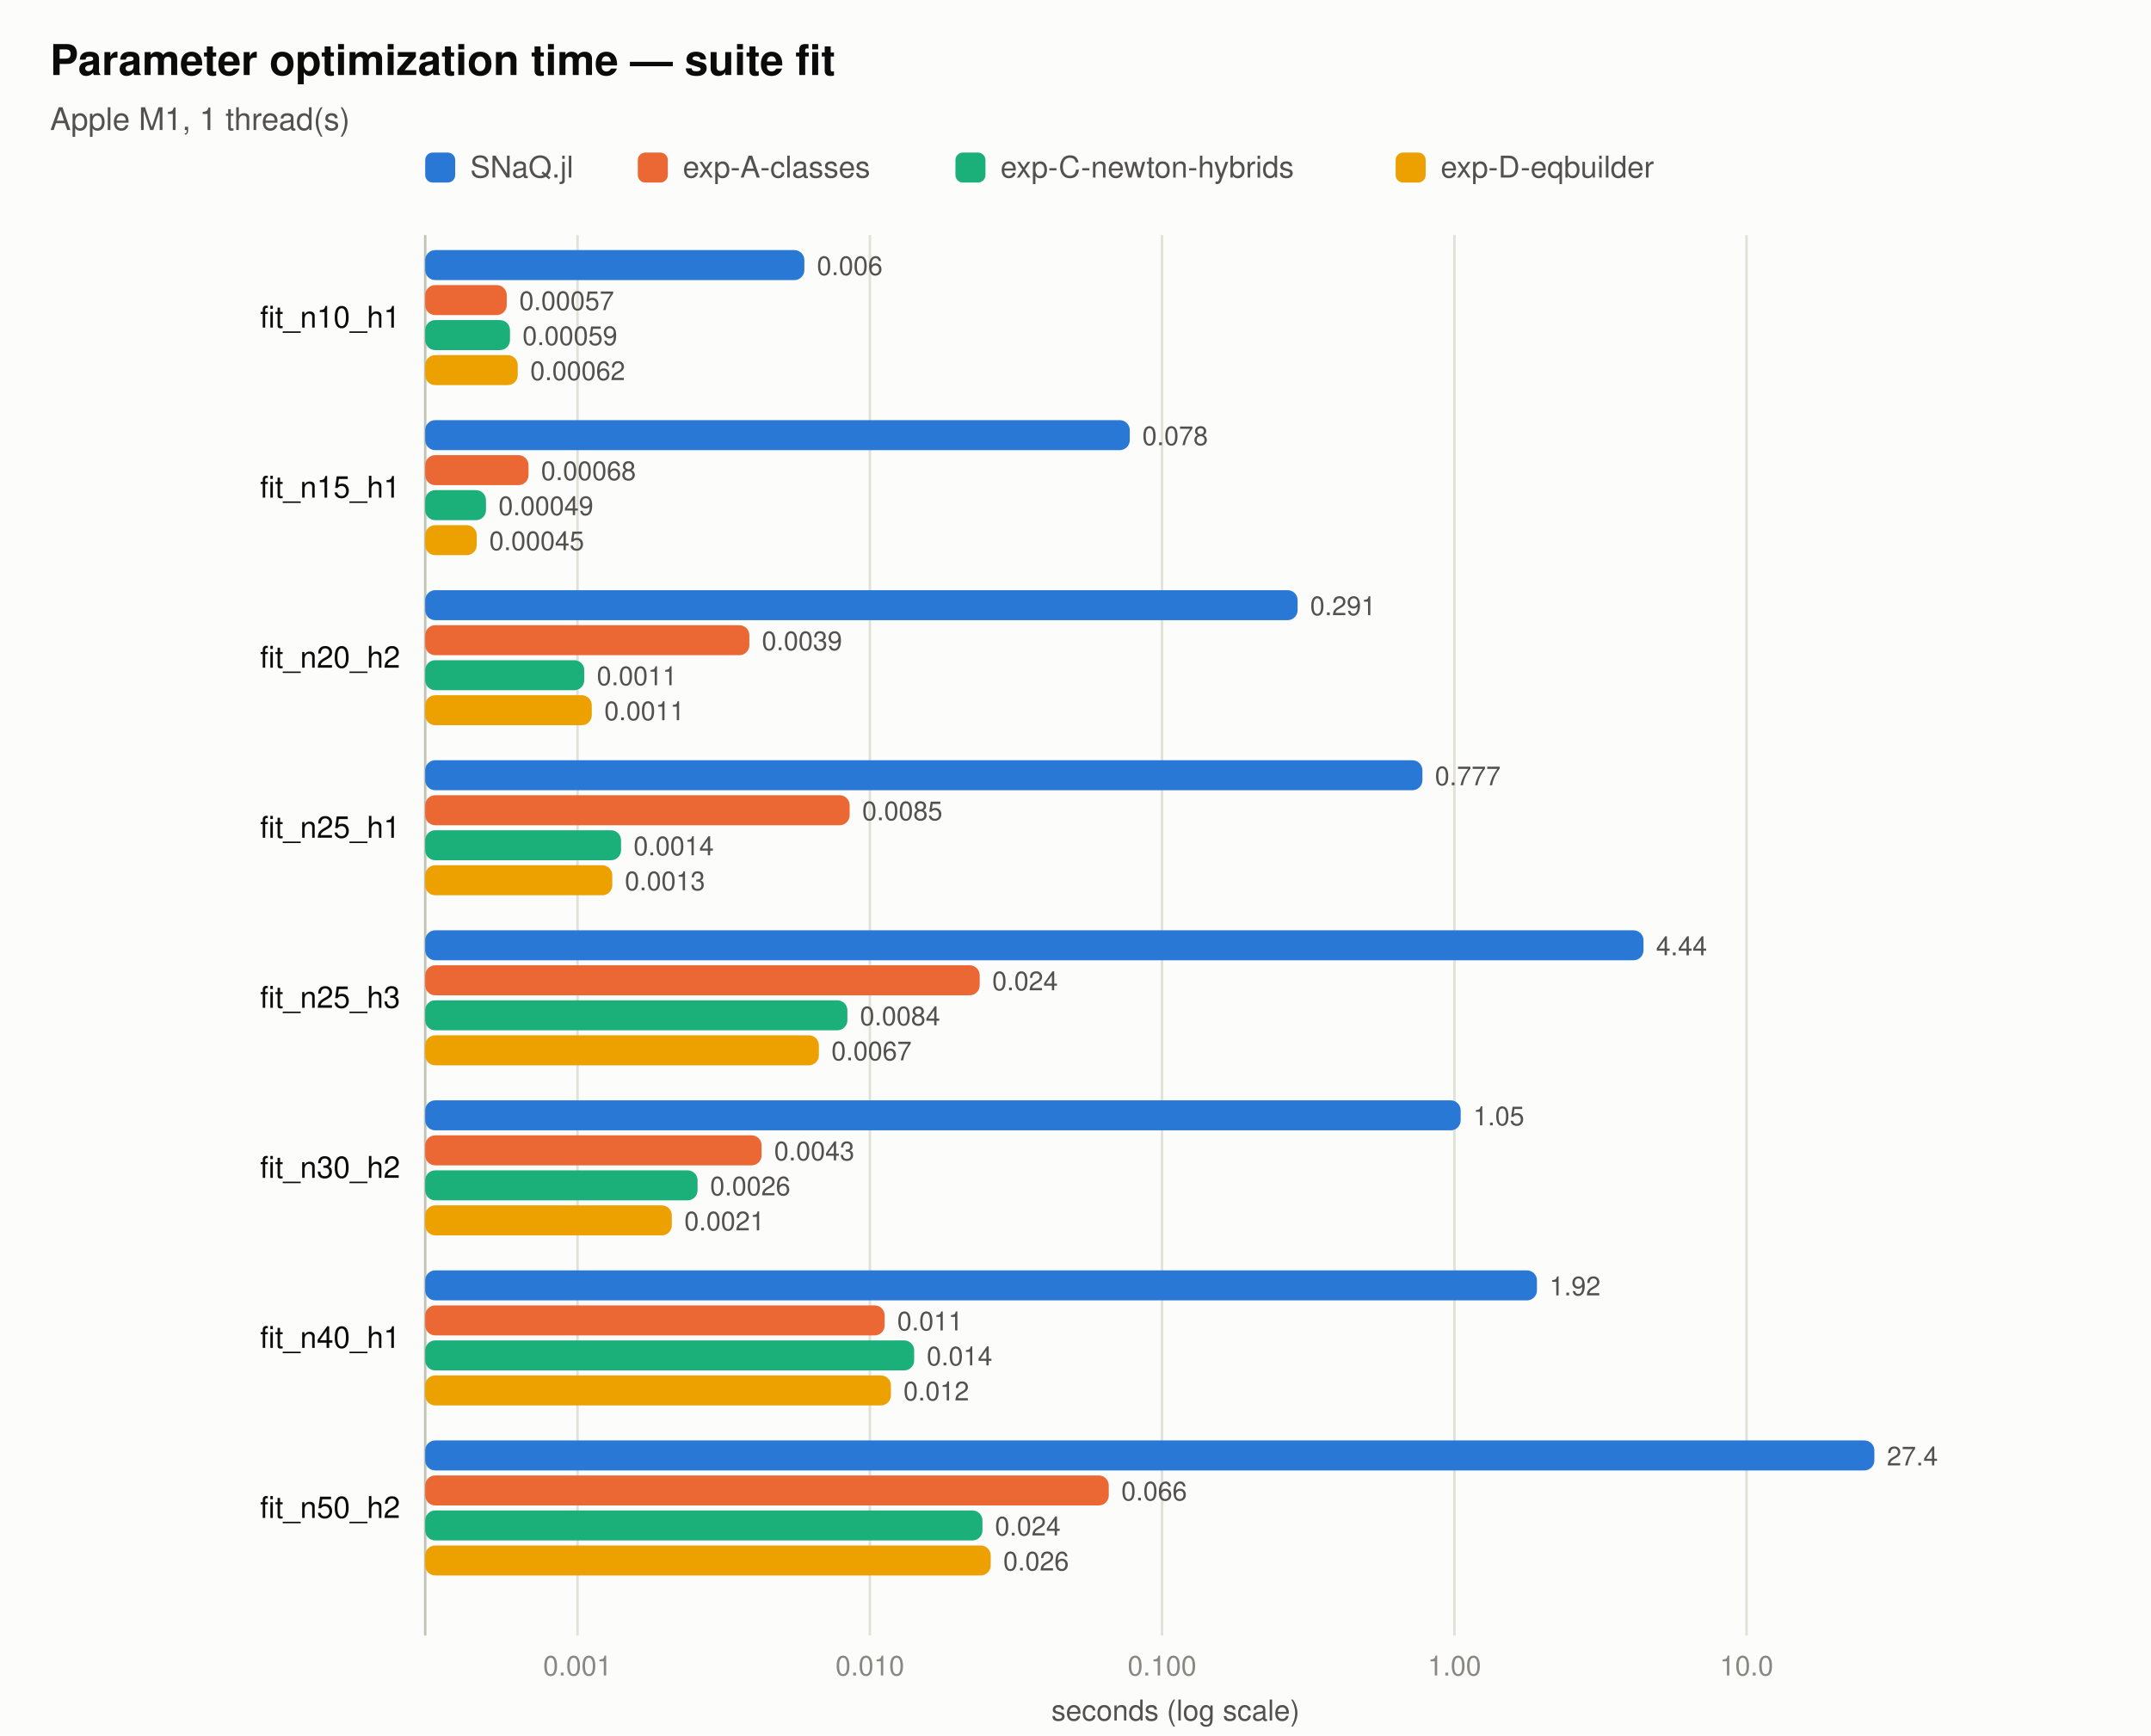
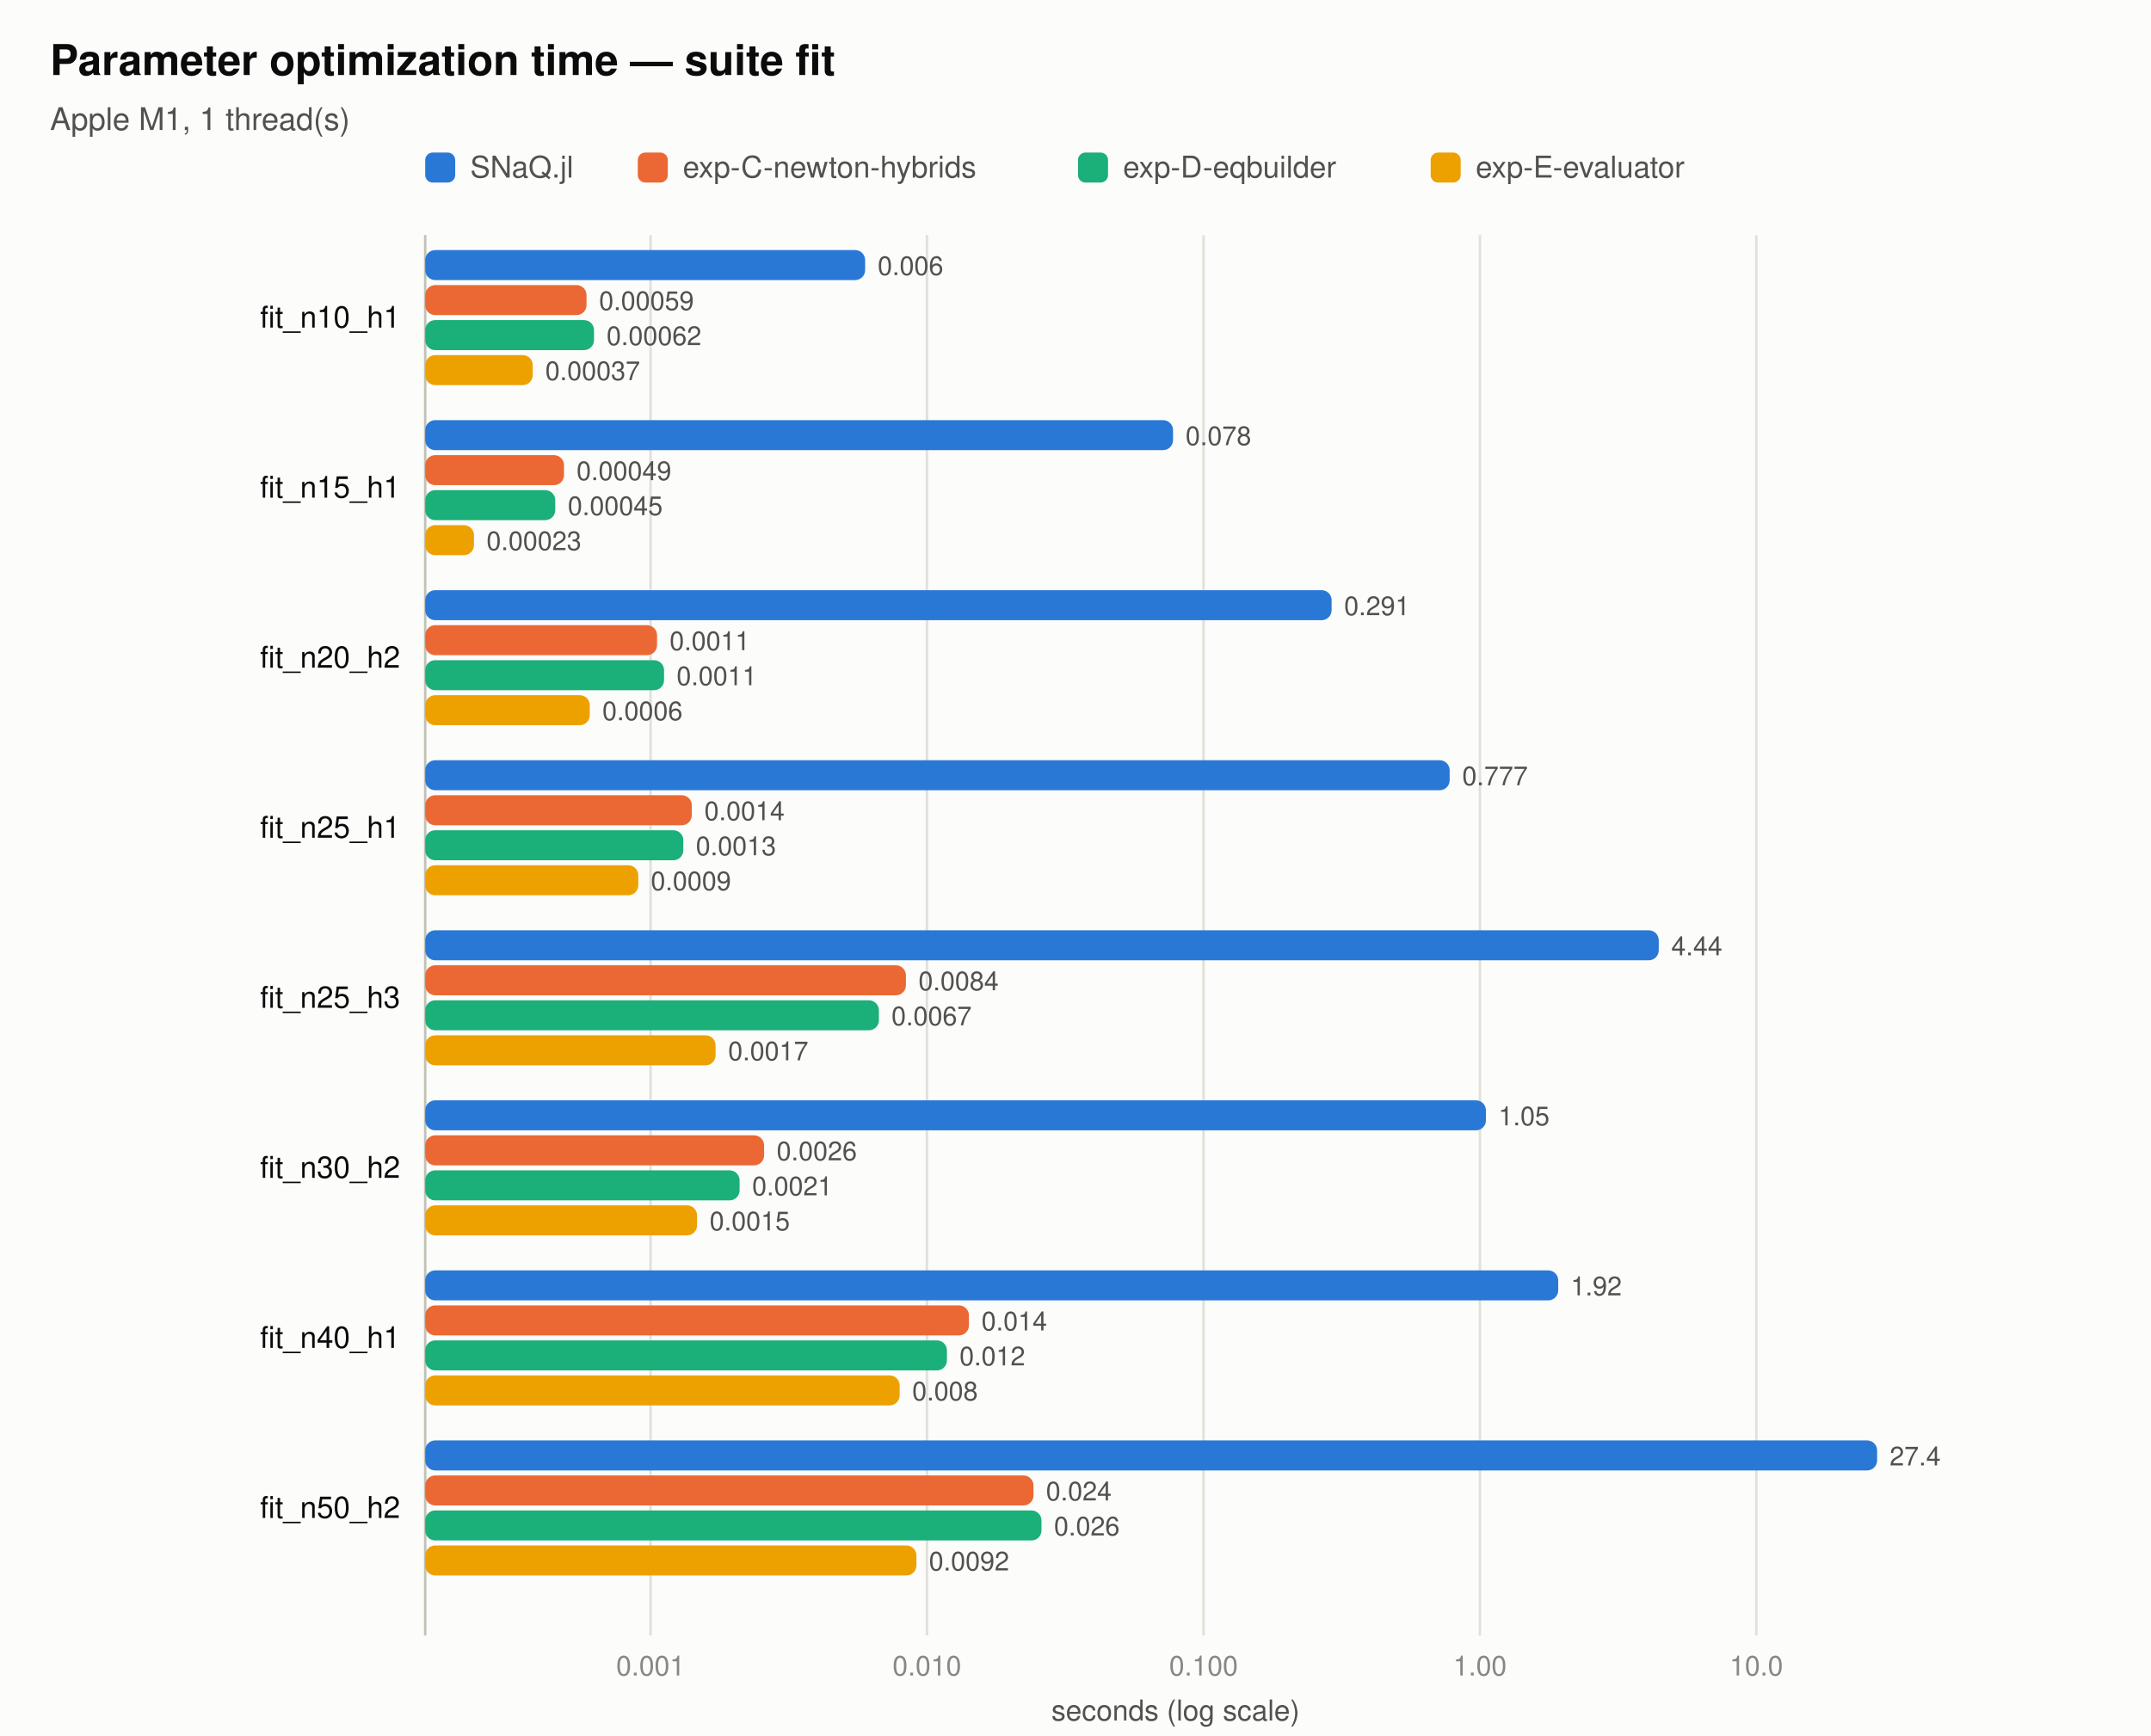
<svg xmlns="http://www.w3.org/2000/svg" width="860" height="694" viewBox="0 0 860 694" font-family="-apple-system, BlinkMacSystemFont, 'Segoe UI', Helvetica, Arial, sans-serif">
  <rect width="860" height="694" fill="#fcfcfb" />
  <text x="20" y="30" font-size="17" font-weight="600" fill="#0b0b0b">Parameter optimization time — suite fit</text>
  <text x="20" y="52" font-size="12.5" fill="#52514e">Apple M1, 1 thread(s)</text>
  <rect x="170" y="61" width="12" height="12" rx="3" fill="#2a78d6" />
  <text x="188" y="71" font-size="12" fill="#52514e">SNaQ.jl</text>
  <rect x="255" y="61" width="12" height="12" rx="3" fill="#eb6834" />
-   <text x="273" y="71" font-size="12" fill="#52514e">exp-A-classes</text>
-   <rect x="382" y="61" width="12" height="12" rx="3" fill="#1baf7a" />
-   <text x="400" y="71" font-size="12" fill="#52514e">exp-C-newton-hybrids</text>
-   <rect x="558" y="61" width="12" height="12" rx="3" fill="#eda100" />
-   <text x="576" y="71" font-size="12" fill="#52514e">exp-D-eqbuilder</text>
-   <line x1="230.9" y1="94" x2="230.9" y2="654" stroke="#e1e0d9" stroke-width="1" />
-   <text x="230.9" y="670" font-size="11" fill="#898781" text-anchor="middle">0.001</text>
-   <line x1="347.8" y1="94" x2="347.8" y2="654" stroke="#e1e0d9" stroke-width="1" />
-   <text x="347.8" y="670" font-size="11" fill="#898781" text-anchor="middle">0.010</text>
-   <line x1="464.6" y1="94" x2="464.6" y2="654" stroke="#e1e0d9" stroke-width="1" />
-   <text x="464.6" y="670" font-size="11" fill="#898781" text-anchor="middle">0.100</text>
-   <line x1="581.5" y1="94" x2="581.5" y2="654" stroke="#e1e0d9" stroke-width="1" />
-   <text x="581.5" y="670" font-size="11" fill="#898781" text-anchor="middle">1.00</text>
-   <line x1="698.3" y1="94" x2="698.3" y2="654" stroke="#e1e0d9" stroke-width="1" />
-   <text x="698.3" y="670" font-size="11" fill="#898781" text-anchor="middle">10.0</text>
+   <text x="273" y="71" font-size="12" fill="#52514e">exp-C-newton-hybrids</text>
+   <rect x="431" y="61" width="12" height="12" rx="3" fill="#1baf7a" />
+   <text x="449" y="71" font-size="12" fill="#52514e">exp-D-eqbuilder</text>
+   <rect x="572" y="61" width="12" height="12" rx="3" fill="#eda100" />
+   <text x="590" y="71" font-size="12" fill="#52514e">exp-E-evaluator</text>
+   <line x1="260.1" y1="94" x2="260.1" y2="654" stroke="#e1e0d9" stroke-width="1" />
+   <text x="260.1" y="670" font-size="11" fill="#898781" text-anchor="middle">0.001</text>
+   <line x1="370.6" y1="94" x2="370.6" y2="654" stroke="#e1e0d9" stroke-width="1" />
+   <text x="370.6" y="670" font-size="11" fill="#898781" text-anchor="middle">0.010</text>
+   <line x1="481.2" y1="94" x2="481.2" y2="654" stroke="#e1e0d9" stroke-width="1" />
+   <text x="481.2" y="670" font-size="11" fill="#898781" text-anchor="middle">0.100</text>
+   <line x1="591.7" y1="94" x2="591.7" y2="654" stroke="#e1e0d9" stroke-width="1" />
+   <text x="591.7" y="670" font-size="11" fill="#898781" text-anchor="middle">1.00</text>
+   <line x1="702.2" y1="94" x2="702.2" y2="654" stroke="#e1e0d9" stroke-width="1" />
+   <text x="702.2" y="670" font-size="11" fill="#898781" text-anchor="middle">10.0</text>
  <text x="470.0" y="688" font-size="11.5" fill="#52514e" text-anchor="middle">seconds (log scale)</text>
  <line x1="170.0" y1="94" x2="170.0" y2="654" stroke="#c3c2b7" stroke-width="1" />
  <text x="160" y="131.0" font-size="12" fill="#0b0b0b" text-anchor="end">fit_n10_h1</text>
  <g>
-     <rect x="170.0" y="100" width="151.6" height="12" rx="4.0" fill="#2a78d6" />
+     <rect x="170.0" y="100" width="175.9" height="12" rx="4.0" fill="#2a78d6" />
  </g>
-   <text x="326.6" y="110" font-size="10.5" fill="#52514e" text-anchor="start">0.006</text>
+   <text x="350.9" y="110" font-size="10.5" fill="#52514e" text-anchor="start">0.006</text>
  <g>
-     <rect x="170.0" y="114" width="32.6" height="12" rx="4.0" fill="#eb6834" />
+     <rect x="170.0" y="114" width="64.5" height="12" rx="4.0" fill="#eb6834" />
  </g>
-   <text x="207.6" y="124" font-size="10.5" fill="#52514e" text-anchor="start">0.00057</text>
+   <text x="239.5" y="124" font-size="10.5" fill="#52514e" text-anchor="start">0.00059</text>
  <g>
-     <rect x="170.0" y="128" width="33.9" height="12" rx="4.0" fill="#1baf7a" />
+     <rect x="170.0" y="128" width="67.5" height="12" rx="4.0" fill="#1baf7a" />
  </g>
-   <text x="208.9" y="138" font-size="10.5" fill="#52514e" text-anchor="start">0.00059</text>
+   <text x="242.5" y="138" font-size="10.5" fill="#52514e" text-anchor="start">0.00062</text>
  <g>
-     <rect x="170.0" y="142" width="37.0" height="12" rx="4.0" fill="#eda100" />
+     <rect x="170.0" y="142" width="43.0" height="12" rx="4.0" fill="#eda100" />
  </g>
-   <text x="212.0" y="152" font-size="10.5" fill="#52514e" text-anchor="start">0.00062</text>
+   <text x="218.0" y="152" font-size="10.5" fill="#52514e" text-anchor="start">0.00037</text>
  <text x="160" y="199.0" font-size="12" fill="#0b0b0b" text-anchor="end">fit_n15_h1</text>
  <g>
-     <rect x="170.0" y="168" width="281.7" height="12" rx="4.0" fill="#2a78d6" />
+     <rect x="170.0" y="168" width="299.0" height="12" rx="4.0" fill="#2a78d6" />
  </g>
-   <text x="456.7" y="178" font-size="10.5" fill="#52514e" text-anchor="start">0.078</text>
+   <text x="474.0" y="178" font-size="10.5" fill="#52514e" text-anchor="start">0.078</text>
  <g>
-     <rect x="170.0" y="182" width="41.3" height="12" rx="4.0" fill="#eb6834" />
+     <rect x="170.0" y="182" width="55.5" height="12" rx="4.0" fill="#eb6834" />
  </g>
-   <text x="216.3" y="192" font-size="10.5" fill="#52514e" text-anchor="start">0.00068</text>
+   <text x="230.5" y="192" font-size="10.5" fill="#52514e" text-anchor="start">0.00049</text>
  <g>
-     <rect x="170.0" y="196" width="24.3" height="12" rx="4.0" fill="#1baf7a" />
+     <rect x="170.0" y="196" width="52.0" height="12" rx="4.0" fill="#1baf7a" />
  </g>
-   <text x="199.3" y="206" font-size="10.5" fill="#52514e" text-anchor="start">0.00049</text>
+   <text x="227.0" y="206" font-size="10.5" fill="#52514e" text-anchor="start">0.00045</text>
  <g>
-     <rect x="170.0" y="210" width="20.6" height="12" rx="4.0" fill="#eda100" />
+     <rect x="170.0" y="210" width="19.5" height="12" rx="4.0" fill="#eda100" />
  </g>
-   <text x="195.6" y="220" font-size="10.5" fill="#52514e" text-anchor="start">0.00045</text>
+   <text x="194.5" y="220" font-size="10.5" fill="#52514e" text-anchor="start">0.00023</text>
  <text x="160" y="267.0" font-size="12" fill="#0b0b0b" text-anchor="end">fit_n20_h2</text>
  <g>
-     <rect x="170.0" y="236" width="348.8" height="12" rx="4.0" fill="#2a78d6" />
+     <rect x="170.0" y="236" width="362.4" height="12" rx="4.0" fill="#2a78d6" />
  </g>
-   <text x="523.8" y="246" font-size="10.5" fill="#52514e" text-anchor="start">0.291</text>
+   <text x="537.4" y="246" font-size="10.5" fill="#52514e" text-anchor="start">0.291</text>
  <g>
-     <rect x="170.0" y="250" width="129.6" height="12" rx="4.0" fill="#eb6834" />
+     <rect x="170.0" y="250" width="92.7" height="12" rx="4.0" fill="#eb6834" />
  </g>
-   <text x="304.6" y="260" font-size="10.5" fill="#52514e" text-anchor="start">0.0039</text>
+   <text x="267.7" y="260" font-size="10.5" fill="#52514e" text-anchor="start">0.0011</text>
  <g>
-     <rect x="170.0" y="264" width="63.6" height="12" rx="4.0" fill="#1baf7a" />
+     <rect x="170.0" y="264" width="95.5" height="12" rx="4.0" fill="#1baf7a" />
  </g>
-   <text x="238.6" y="274" font-size="10.5" fill="#52514e" text-anchor="start">0.0011</text>
+   <text x="270.5" y="274" font-size="10.5" fill="#52514e" text-anchor="start">0.0011</text>
  <g>
-     <rect x="170.0" y="278" width="66.6" height="12" rx="4.0" fill="#eda100" />
+     <rect x="170.0" y="278" width="65.8" height="12" rx="4.0" fill="#eda100" />
  </g>
-   <text x="241.6" y="288" font-size="10.5" fill="#52514e" text-anchor="start">0.0011</text>
+   <text x="240.8" y="288" font-size="10.5" fill="#52514e" text-anchor="start">0.0006</text>
  <text x="160" y="335.0" font-size="12" fill="#0b0b0b" text-anchor="end">fit_n25_h1</text>
  <g>
-     <rect x="170.0" y="304" width="398.7" height="12" rx="4.0" fill="#2a78d6" />
+     <rect x="170.0" y="304" width="409.6" height="12" rx="4.0" fill="#2a78d6" />
  </g>
-   <text x="573.7" y="314" font-size="10.5" fill="#52514e" text-anchor="start">0.777</text>
+   <text x="584.6" y="314" font-size="10.5" fill="#52514e" text-anchor="start">0.777</text>
  <g>
-     <rect x="170.0" y="318" width="169.7" height="12" rx="4.0" fill="#eb6834" />
+     <rect x="170.0" y="318" width="106.6" height="12" rx="4.0" fill="#eb6834" />
  </g>
-   <text x="344.7" y="328" font-size="10.5" fill="#52514e" text-anchor="start">0.0085</text>
+   <text x="281.6" y="328" font-size="10.5" fill="#52514e" text-anchor="start">0.0014</text>
  <g>
-     <rect x="170.0" y="332" width="78.3" height="12" rx="4.0" fill="#1baf7a" />
+     <rect x="170.0" y="332" width="103.2" height="12" rx="4.0" fill="#1baf7a" />
  </g>
-   <text x="253.3" y="342" font-size="10.5" fill="#52514e" text-anchor="start">0.0014</text>
+   <text x="278.2" y="342" font-size="10.5" fill="#52514e" text-anchor="start">0.0013</text>
  <g>
-     <rect x="170.0" y="346" width="74.8" height="12" rx="4.0" fill="#eda100" />
+     <rect x="170.0" y="346" width="85.2" height="12" rx="4.0" fill="#eda100" />
  </g>
-   <text x="249.8" y="356" font-size="10.5" fill="#52514e" text-anchor="start">0.0013</text>
+   <text x="260.2" y="356" font-size="10.5" fill="#52514e" text-anchor="start">0.0009</text>
  <text x="160" y="403.0" font-size="12" fill="#0b0b0b" text-anchor="end">fit_n25_h3</text>
  <g>
-     <rect x="170.0" y="372" width="487.1" height="12" rx="4.0" fill="#2a78d6" />
+     <rect x="170.0" y="372" width="493.2" height="12" rx="4.0" fill="#2a78d6" />
  </g>
-   <text x="662.1" y="382" font-size="10.5" fill="#52514e" text-anchor="start">4.44</text>
+   <text x="668.2" y="382" font-size="10.5" fill="#52514e" text-anchor="start">4.44</text>
  <g>
-     <rect x="170.0" y="386" width="221.7" height="12" rx="4.0" fill="#eb6834" />
+     <rect x="170.0" y="386" width="192.2" height="12" rx="4.0" fill="#eb6834" />
  </g>
-   <text x="396.7" y="396" font-size="10.5" fill="#52514e" text-anchor="start">0.024</text>
+   <text x="367.2" y="396" font-size="10.5" fill="#52514e" text-anchor="start">0.0084</text>
  <g>
-     <rect x="170.0" y="400" width="168.8" height="12" rx="4.0" fill="#1baf7a" />
+     <rect x="170.0" y="400" width="181.4" height="12" rx="4.0" fill="#1baf7a" />
  </g>
-   <text x="343.8" y="410" font-size="10.5" fill="#52514e" text-anchor="start">0.0084</text>
+   <text x="356.4" y="410" font-size="10.5" fill="#52514e" text-anchor="start">0.0067</text>
  <g>
-     <rect x="170.0" y="414" width="157.4" height="12" rx="4.0" fill="#eda100" />
+     <rect x="170.0" y="414" width="116.1" height="12" rx="4.0" fill="#eda100" />
  </g>
-   <text x="332.4" y="424" font-size="10.5" fill="#52514e" text-anchor="start">0.0067</text>
+   <text x="291.1" y="424" font-size="10.5" fill="#52514e" text-anchor="start">0.0017</text>
  <text x="160" y="471.0" font-size="12" fill="#0b0b0b" text-anchor="end">fit_n30_h2</text>
  <g>
-     <rect x="170.0" y="440" width="414.0" height="12" rx="4.0" fill="#2a78d6" />
+     <rect x="170.0" y="440" width="424.1" height="12" rx="4.0" fill="#2a78d6" />
  </g>
-   <text x="589.0" y="450" font-size="10.5" fill="#52514e" text-anchor="start">1.05</text>
+   <text x="599.1" y="450" font-size="10.5" fill="#52514e" text-anchor="start">1.05</text>
  <g>
-     <rect x="170.0" y="454" width="134.5" height="12" rx="4.0" fill="#eb6834" />
+     <rect x="170.0" y="454" width="135.5" height="12" rx="4.0" fill="#eb6834" />
  </g>
-   <text x="309.5" y="464" font-size="10.5" fill="#52514e" text-anchor="start">0.0043</text>
+   <text x="310.5" y="464" font-size="10.5" fill="#52514e" text-anchor="start">0.0026</text>
  <g>
-     <rect x="170.0" y="468" width="108.9" height="12" rx="4.0" fill="#1baf7a" />
+     <rect x="170.0" y="468" width="125.7" height="12" rx="4.0" fill="#1baf7a" />
  </g>
-   <text x="283.9" y="478" font-size="10.5" fill="#52514e" text-anchor="start">0.0026</text>
+   <text x="300.7" y="478" font-size="10.5" fill="#52514e" text-anchor="start">0.0021</text>
  <g>
-     <rect x="170.0" y="482" width="98.6" height="12" rx="4.0" fill="#eda100" />
+     <rect x="170.0" y="482" width="108.7" height="12" rx="4.0" fill="#eda100" />
  </g>
-   <text x="273.6" y="492" font-size="10.5" fill="#52514e" text-anchor="start">0.0021</text>
+   <text x="283.7" y="492" font-size="10.5" fill="#52514e" text-anchor="start">0.0015</text>
  <text x="160" y="539.0" font-size="12" fill="#0b0b0b" text-anchor="end">fit_n40_h1</text>
  <g>
-     <rect x="170.0" y="508" width="444.5" height="12" rx="4.0" fill="#2a78d6" />
+     <rect x="170.0" y="508" width="453.0" height="12" rx="4.0" fill="#2a78d6" />
  </g>
-   <text x="619.5" y="518" font-size="10.5" fill="#52514e" text-anchor="start">1.92</text>
+   <text x="628.0" y="518" font-size="10.5" fill="#52514e" text-anchor="start">1.92</text>
  <g>
-     <rect x="170.0" y="522" width="183.7" height="12" rx="4.0" fill="#eb6834" />
+     <rect x="170.0" y="522" width="217.4" height="12" rx="4.0" fill="#eb6834" />
  </g>
-   <text x="358.7" y="532" font-size="10.5" fill="#52514e" text-anchor="start">0.011</text>
+   <text x="392.4" y="532" font-size="10.5" fill="#52514e" text-anchor="start">0.014</text>
  <g>
-     <rect x="170.0" y="536" width="195.5" height="12" rx="4.0" fill="#1baf7a" />
+     <rect x="170.0" y="536" width="208.6" height="12" rx="4.0" fill="#1baf7a" />
  </g>
-   <text x="370.5" y="546" font-size="10.5" fill="#52514e" text-anchor="start">0.014</text>
+   <text x="383.6" y="546" font-size="10.5" fill="#52514e" text-anchor="start">0.012</text>
  <g>
-     <rect x="170.0" y="550" width="186.2" height="12" rx="4.0" fill="#eda100" />
+     <rect x="170.0" y="550" width="189.7" height="12" rx="4.0" fill="#eda100" />
  </g>
-   <text x="361.2" y="560" font-size="10.5" fill="#52514e" text-anchor="start">0.012</text>
+   <text x="364.7" y="560" font-size="10.5" fill="#52514e" text-anchor="start">0.008</text>
  <text x="160" y="607.0" font-size="12" fill="#0b0b0b" text-anchor="end">fit_n50_h2</text>
  <g>
-     <rect x="170.0" y="576" width="579.4" height="12" rx="4.0" fill="#2a78d6" />
+     <rect x="170.0" y="576" width="580.5" height="12" rx="4.0" fill="#2a78d6" />
  </g>
-   <text x="754.4" y="586" font-size="10.5" fill="#52514e" text-anchor="start">27.4</text>
+   <text x="755.5" y="586" font-size="10.5" fill="#52514e" text-anchor="start">27.4</text>
  <g>
-     <rect x="170.0" y="590" width="273.3" height="12" rx="4.0" fill="#eb6834" />
+     <rect x="170.0" y="590" width="243.2" height="12" rx="4.0" fill="#eb6834" />
  </g>
-   <text x="448.3" y="600" font-size="10.5" fill="#52514e" text-anchor="start">0.066</text>
+   <text x="418.2" y="600" font-size="10.5" fill="#52514e" text-anchor="start">0.024</text>
  <g>
-     <rect x="170.0" y="604" width="222.8" height="12" rx="4.0" fill="#1baf7a" />
+     <rect x="170.0" y="604" width="246.4" height="12" rx="4.0" fill="#1baf7a" />
  </g>
-   <text x="397.8" y="614" font-size="10.5" fill="#52514e" text-anchor="start">0.024</text>
+   <text x="421.4" y="614" font-size="10.5" fill="#52514e" text-anchor="start">0.026</text>
  <g>
-     <rect x="170.0" y="618" width="226.1" height="12" rx="4.0" fill="#eda100" />
+     <rect x="170.0" y="618" width="196.4" height="12" rx="4.0" fill="#eda100" />
  </g>
-   <text x="401.1" y="628" font-size="10.5" fill="#52514e" text-anchor="start">0.026</text>
+   <text x="371.4" y="628" font-size="10.5" fill="#52514e" text-anchor="start">0.0092</text>
</svg>
